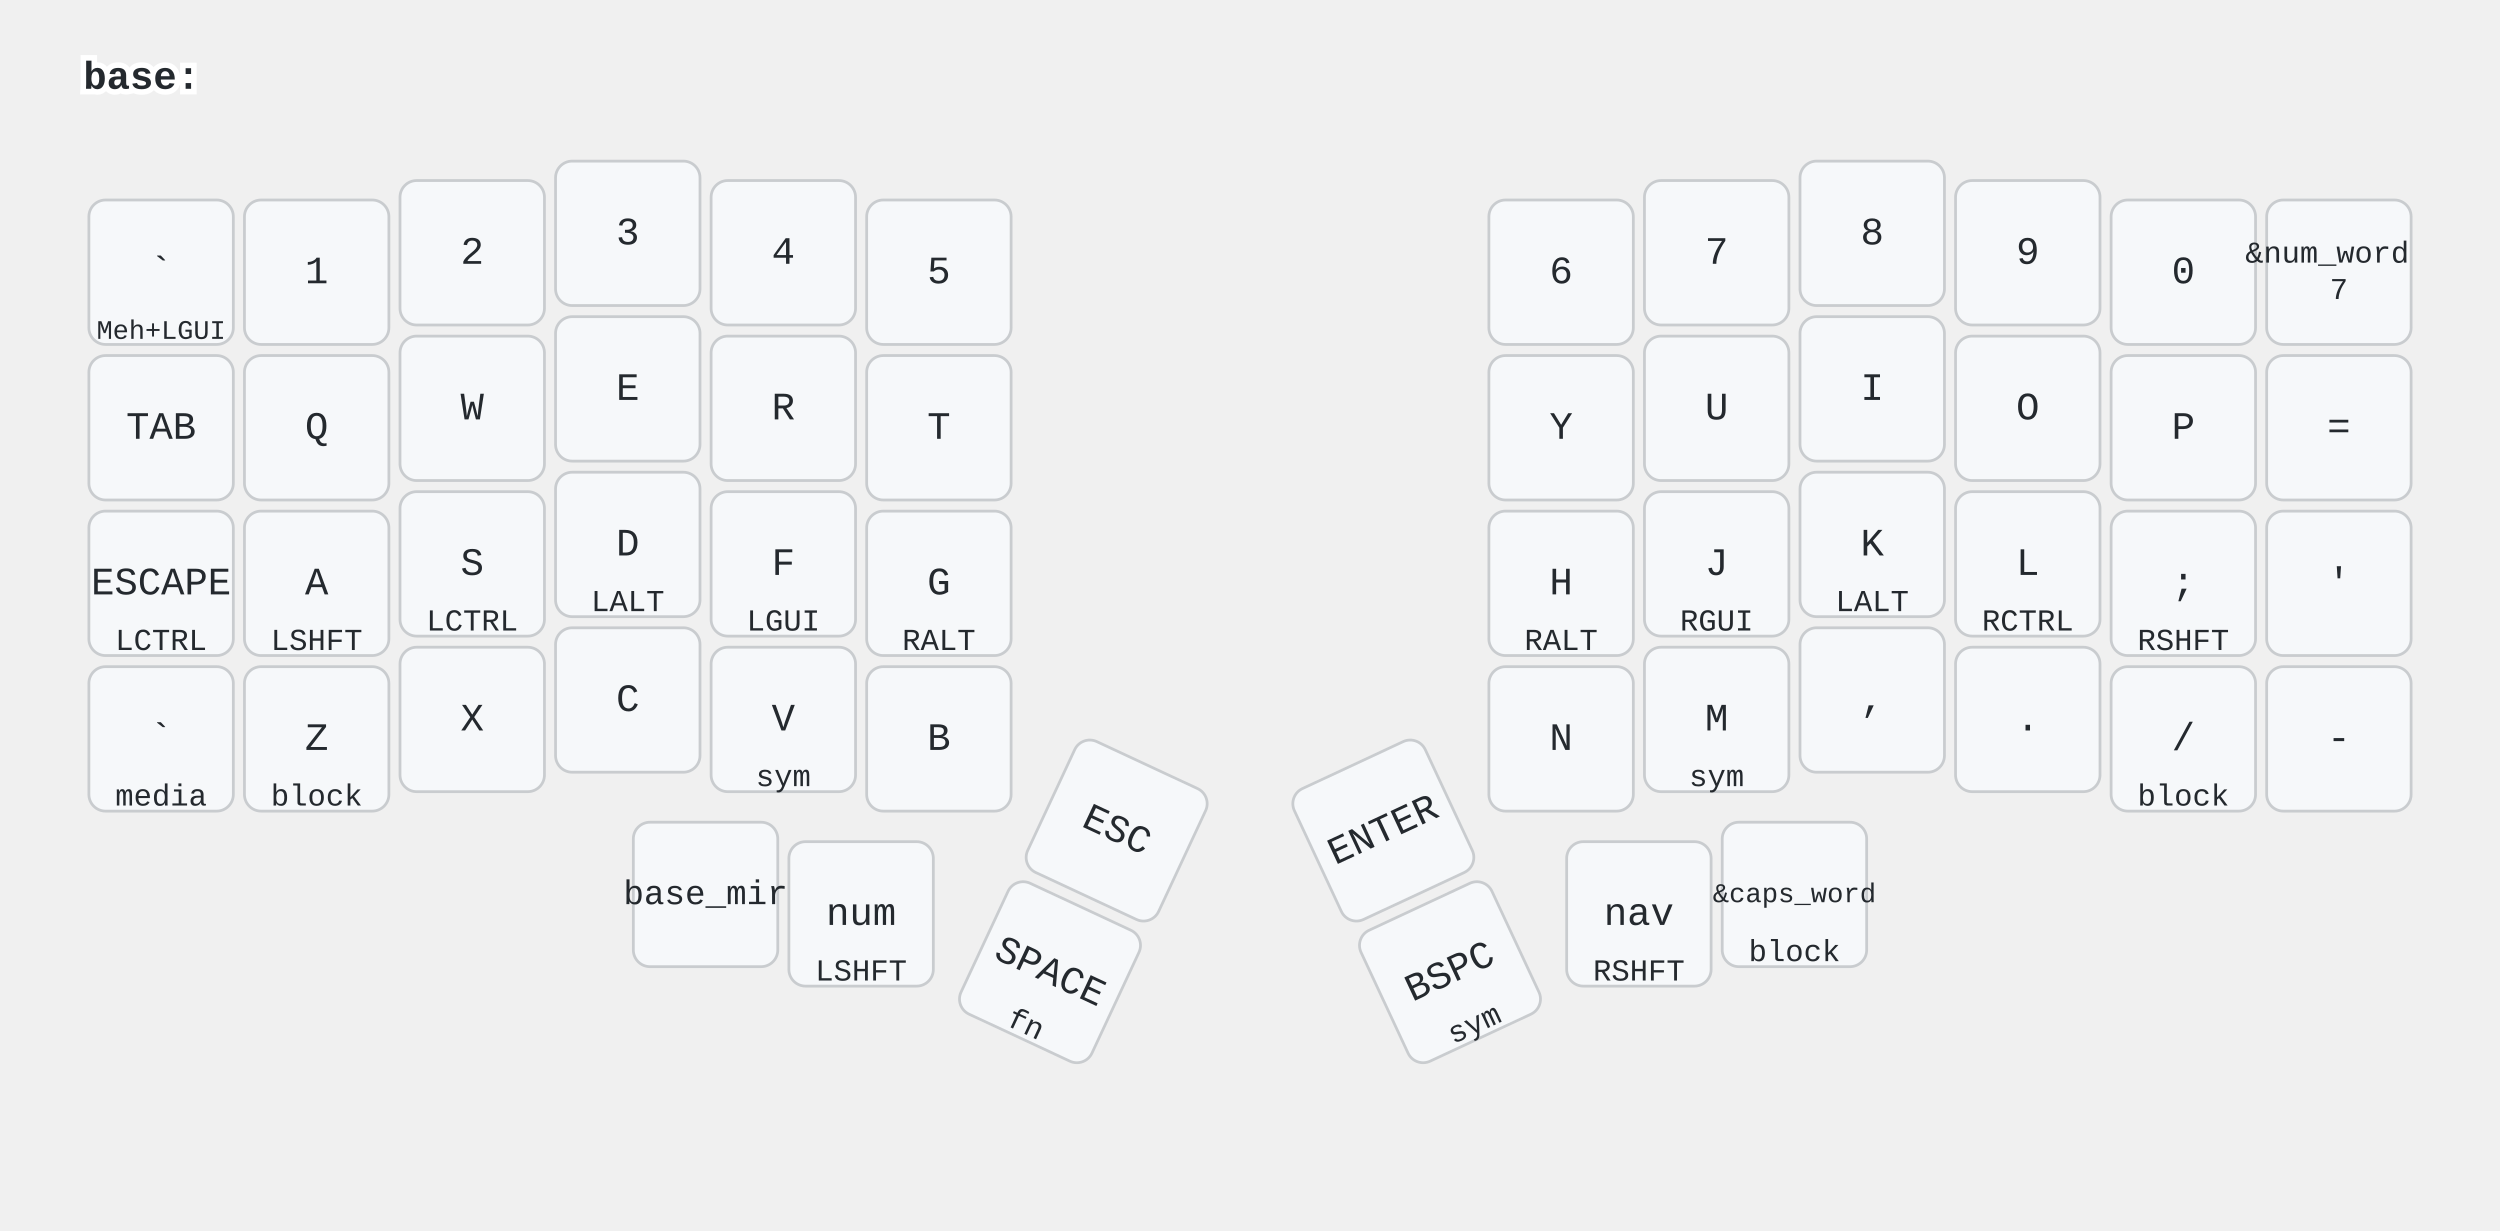
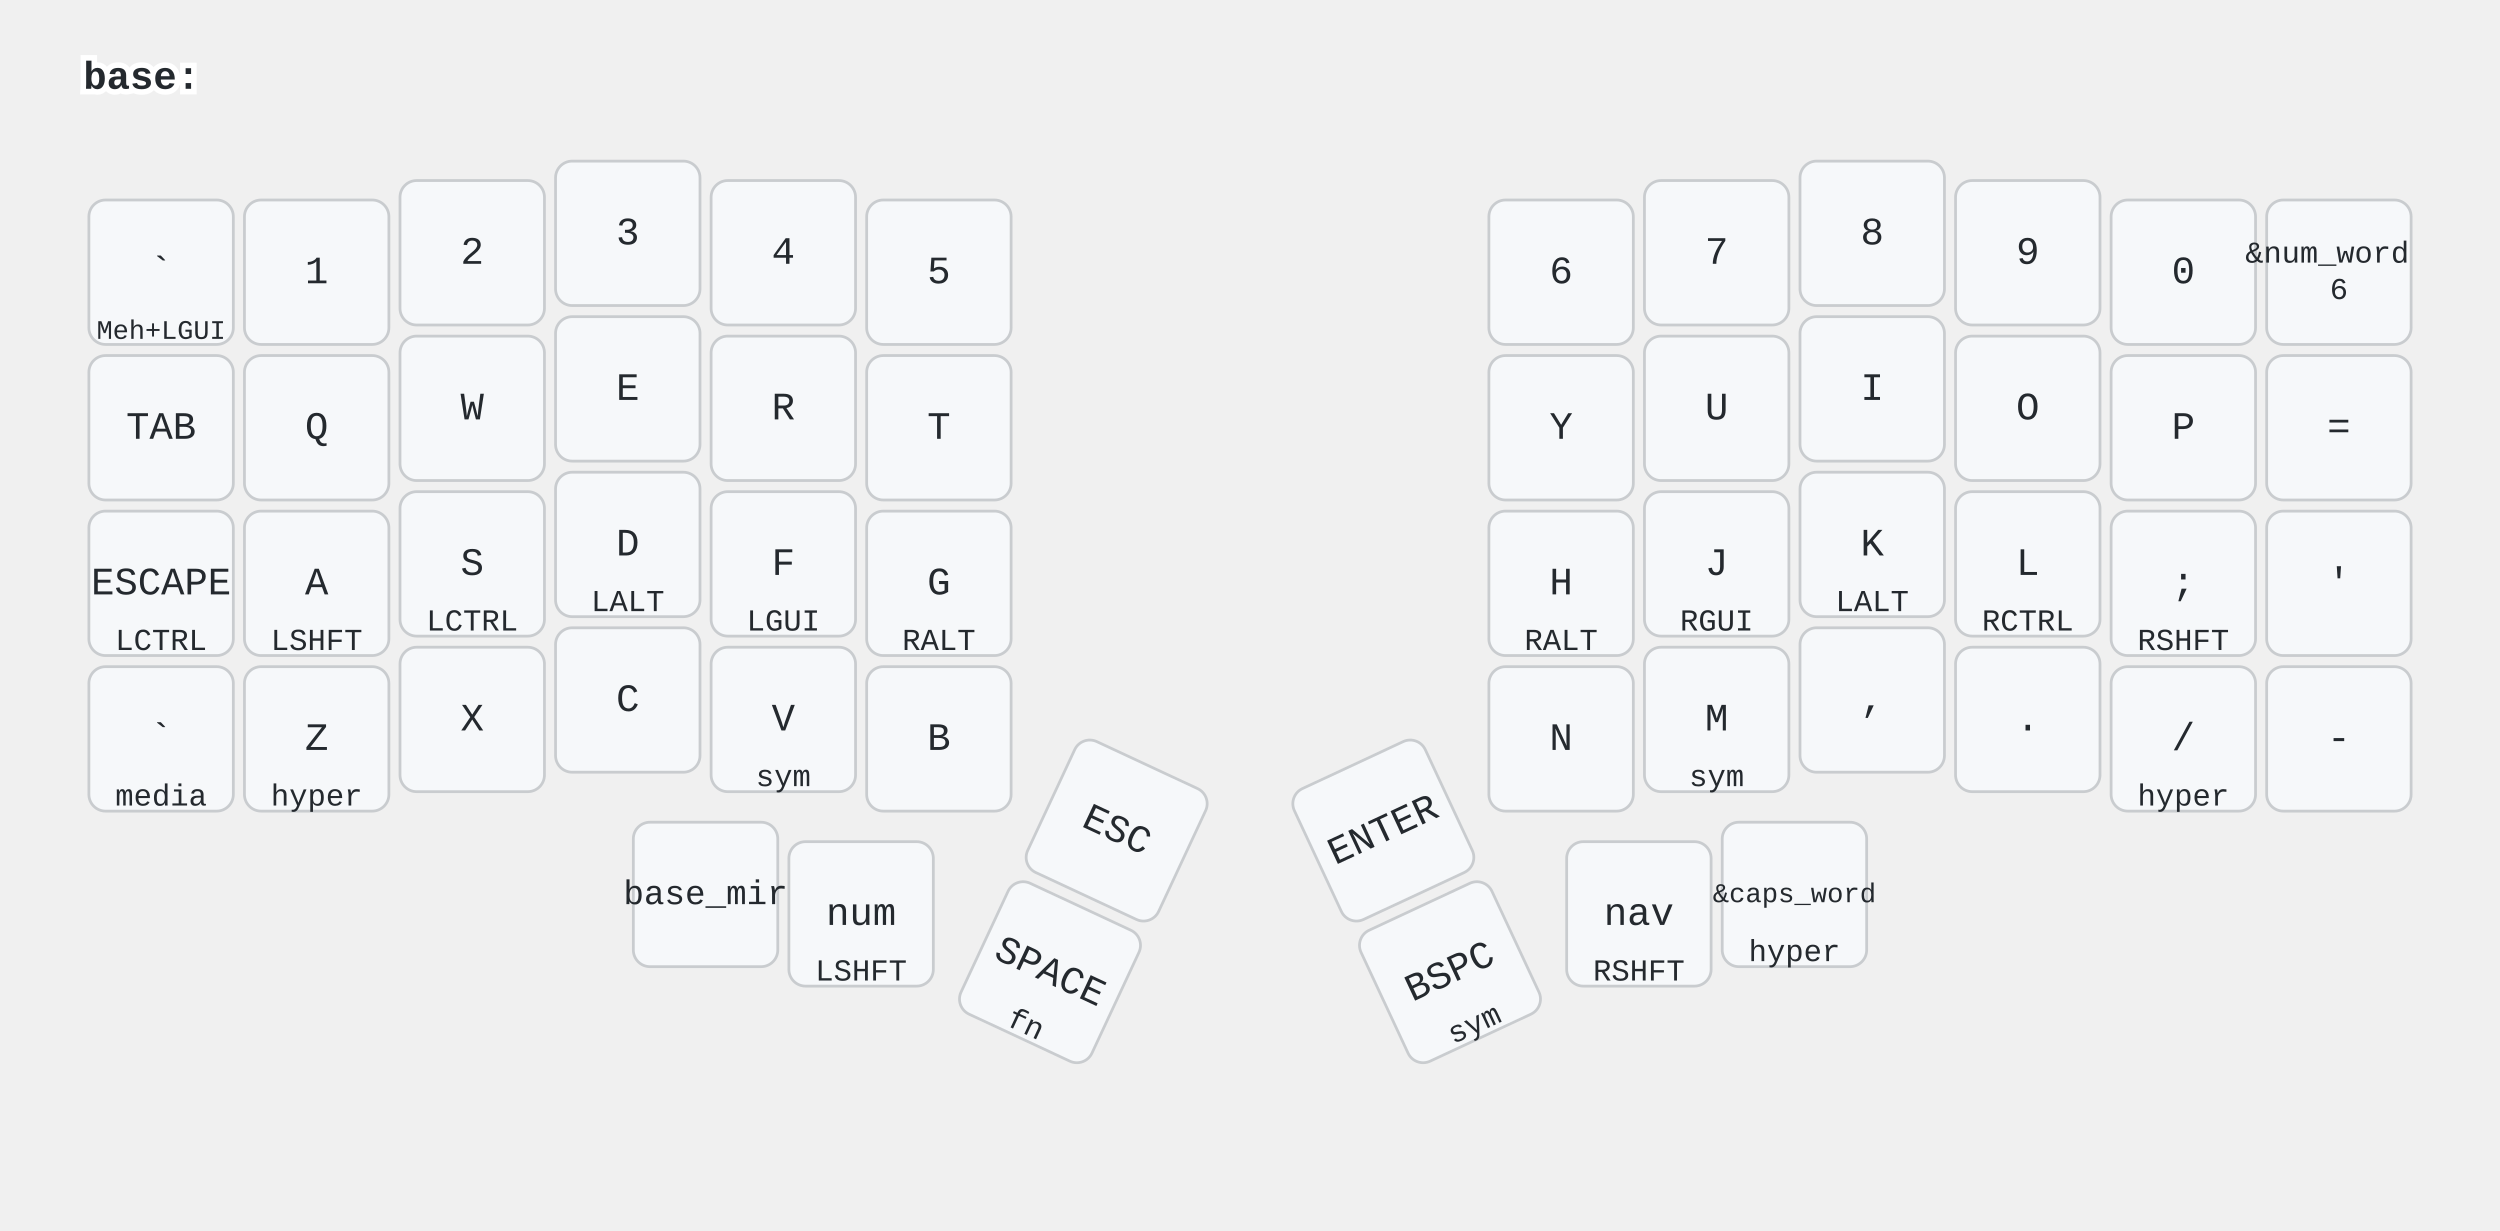
<svg xmlns="http://www.w3.org/2000/svg" width="900" height="443" viewBox="0 0 900 443" class="keymap">
  <style>/* inherit to force styles through use tags */
svg path {
    fill: inherit;
}

/* font and background color specifications */
svg.keymap {
    font-family: SFMono-Regular,Consolas,Liberation Mono,Menlo,monospace;
    font-size: 14px;
    font-kerning: normal;
    text-rendering: optimizeLegibility;
    fill: #24292e;
}

/* default key styling */
rect.key {
    fill: #f6f8fa;
}

rect.key, rect.combo {
    stroke: #c9cccf;
    stroke-width: 1;
}

/* default key side styling, only used is draw_key_sides is set */
rect.side {
    filter: brightness(90%);
}

/* color accent for combo boxes */
rect.combo, rect.combo-separate {
    fill: #cdf;
}

/* color accent for held keys */
rect.held, rect.combo.held {
    fill: #fdd;
}

/* color accent for ghost (optional) keys */
rect.ghost, rect.combo.ghost {
    stroke-dasharray: 4, 4;
    stroke-width: 2;
}

text {
    text-anchor: middle;
    dominant-baseline: middle;
}

/* styling for layer labels */
text.label {
    font-weight: bold;
    text-anchor: start;
    stroke: white;
    stroke-width: 4;
    paint-order: stroke;
}

/* styling for optional footer */
text.footer {
    text-anchor: end;
    dominant-baseline: auto;
    stroke: white;
    stroke-width: 4;
    paint-order: stroke;
}

/* styling for combo tap, and key non-tap label text */
text.combo, text.hold, text.shifted, text.left, text.right, text.tl, text.tr, text.bl, text.br {
    font-size: 11px;
}

text.hold, text.bl, text.br {
    text-anchor: middle;
    dominant-baseline: auto;
}

text.shifted, text.tl, text.tr {
    text-anchor: middle;
    dominant-baseline: hanging;
}

text.left, text.tl, text.bl {
    text-anchor: start;
}

text.right, text.tr, text.br {
    text-anchor: end;
}

text.layer-activator {
    text-decoration: underline;
}

/* styling for hold/shifted label text in combo box */
text.combo.hold, text.combo.shifted, text.combo.left, text.combo.right {
    font-size: 8px;
}

/* lighter symbol for transparent keys */
text.trans {
    fill: #7b7e81;
}

/* styling for combo dendrons */
path.combo {
    stroke-width: 1;
    stroke: gray;
    fill: none;
}

/* Start Tabler Icons Cleanup */
/* cannot use height/width with glyphs */
.icon-tabler &gt; path {
    fill: inherit;
    stroke: inherit;
    stroke-width: 2;
}
/* hide tabler's default box */
.icon-tabler &gt; path[stroke="none"][fill="none"] {
    visibility: hidden;
}
/* End Tabler Icons Cleanup */
</style>
  <g transform="translate(30, 0)" class="layer-base">
    <text x="0" y="28" class="label" id="base">base:</text>
    <g transform="translate(0, 56)">
      <g transform="translate(28, 42)" class="key keypos-0">
        <rect rx="6" ry="6" x="-26" y="-26" width="52" height="52" class="key" />
        <text x="0" y="0" class="key tap">`</text>
        <text x="0" y="24" class="key hold">
          <tspan style="font-size: 88%">Meh+LGUI</tspan>
        </text>
      </g>
      <g transform="translate(84, 42)" class="key keypos-1">
        <rect rx="6" ry="6" x="-26" y="-26" width="52" height="52" class="key" />
        <text x="0" y="0" class="key tap">1</text>
      </g>
      <g transform="translate(140, 35)" class="key keypos-2">
        <rect rx="6" ry="6" x="-26" y="-26" width="52" height="52" class="key" />
        <text x="0" y="0" class="key tap">2</text>
      </g>
      <g transform="translate(196, 28)" class="key keypos-3">
        <rect rx="6" ry="6" x="-26" y="-26" width="52" height="52" class="key" />
        <text x="0" y="0" class="key tap">3</text>
      </g>
      <g transform="translate(252, 35)" class="key keypos-4">
        <rect rx="6" ry="6" x="-26" y="-26" width="52" height="52" class="key" />
        <text x="0" y="0" class="key tap">4</text>
      </g>
      <g transform="translate(308, 42)" class="key keypos-5">
        <rect rx="6" ry="6" x="-26" y="-26" width="52" height="52" class="key" />
        <text x="0" y="0" class="key tap">5</text>
      </g>
      <g transform="translate(532, 42)" class="key keypos-6">
        <rect rx="6" ry="6" x="-26" y="-26" width="52" height="52" class="key" />
        <text x="0" y="0" class="key tap">6</text>
      </g>
      <g transform="translate(588, 35)" class="key keypos-7">
        <rect rx="6" ry="6" x="-26" y="-26" width="52" height="52" class="key" />
        <text x="0" y="0" class="key tap">7</text>
      </g>
      <g transform="translate(644, 28)" class="key keypos-8">
        <rect rx="6" ry="6" x="-26" y="-26" width="52" height="52" class="key" />
        <text x="0" y="0" class="key tap">8</text>
      </g>
      <g transform="translate(700, 35)" class="key keypos-9">
        <rect rx="6" ry="6" x="-26" y="-26" width="52" height="52" class="key" />
        <text x="0" y="0" class="key tap">9</text>
      </g>
      <g transform="translate(756, 42)" class="key keypos-10">
        <rect rx="6" ry="6" x="-26" y="-26" width="52" height="52" class="key" />
        <text x="0" y="0" class="key tap">0</text>
      </g>
      <g transform="translate(812, 42)" class="key keypos-11">
        <rect rx="6" ry="6" x="-26" y="-26" width="52" height="52" class="key" />
        <text x="0" y="0" class="key tap">
          <tspan x="0" dy="-0.6em" style="font-size: 78%">&amp;num_word</tspan>
-           <tspan x="0" dy="1.2em" style="font-size: 78%">7</tspan>
+           <tspan x="0" dy="1.2em" style="font-size: 78%">6</tspan>
        </text>
      </g>
      <g transform="translate(28, 98)" class="key keypos-12">
        <rect rx="6" ry="6" x="-26" y="-26" width="52" height="52" class="key" />
        <text x="0" y="0" class="key tap">TAB</text>
      </g>
      <g transform="translate(84, 98)" class="key keypos-13">
        <rect rx="6" ry="6" x="-26" y="-26" width="52" height="52" class="key" />
        <text x="0" y="0" class="key tap">Q</text>
      </g>
      <g transform="translate(140, 91)" class="key keypos-14">
        <rect rx="6" ry="6" x="-26" y="-26" width="52" height="52" class="key" />
        <text x="0" y="0" class="key tap">W</text>
      </g>
      <g transform="translate(196, 84)" class="key keypos-15">
        <rect rx="6" ry="6" x="-26" y="-26" width="52" height="52" class="key" />
        <text x="0" y="0" class="key tap">E</text>
      </g>
      <g transform="translate(252, 91)" class="key keypos-16">
        <rect rx="6" ry="6" x="-26" y="-26" width="52" height="52" class="key" />
        <text x="0" y="0" class="key tap">R</text>
      </g>
      <g transform="translate(308, 98)" class="key keypos-17">
        <rect rx="6" ry="6" x="-26" y="-26" width="52" height="52" class="key" />
        <text x="0" y="0" class="key tap">T</text>
      </g>
      <g transform="translate(532, 98)" class="key keypos-18">
        <rect rx="6" ry="6" x="-26" y="-26" width="52" height="52" class="key" />
        <text x="0" y="0" class="key tap">Y</text>
      </g>
      <g transform="translate(588, 91)" class="key keypos-19">
        <rect rx="6" ry="6" x="-26" y="-26" width="52" height="52" class="key" />
        <text x="0" y="0" class="key tap">U</text>
      </g>
      <g transform="translate(644, 84)" class="key keypos-20">
        <rect rx="6" ry="6" x="-26" y="-26" width="52" height="52" class="key" />
        <text x="0" y="0" class="key tap">I</text>
      </g>
      <g transform="translate(700, 91)" class="key keypos-21">
        <rect rx="6" ry="6" x="-26" y="-26" width="52" height="52" class="key" />
        <text x="0" y="0" class="key tap">O</text>
      </g>
      <g transform="translate(756, 98)" class="key keypos-22">
        <rect rx="6" ry="6" x="-26" y="-26" width="52" height="52" class="key" />
        <text x="0" y="0" class="key tap">P</text>
      </g>
      <g transform="translate(812, 98)" class="key keypos-23">
        <rect rx="6" ry="6" x="-26" y="-26" width="52" height="52" class="key" />
        <text x="0" y="0" class="key tap">=</text>
      </g>
      <g transform="translate(28, 154)" class="key keypos-24">
        <rect rx="6" ry="6" x="-26" y="-26" width="52" height="52" class="key" />
        <text x="0" y="0" class="key tap">ESCAPE</text>
        <text x="0" y="24" class="key hold">LCTRL</text>
      </g>
      <g transform="translate(84, 154)" class="key keypos-25">
        <rect rx="6" ry="6" x="-26" y="-26" width="52" height="52" class="key" />
        <text x="0" y="0" class="key tap">A</text>
        <text x="0" y="24" class="key hold">LSHFT</text>
      </g>
      <g transform="translate(140, 147)" class="key keypos-26">
        <rect rx="6" ry="6" x="-26" y="-26" width="52" height="52" class="key" />
        <text x="0" y="0" class="key tap">S</text>
        <text x="0" y="24" class="key hold">LCTRL</text>
      </g>
      <g transform="translate(196, 140)" class="key keypos-27">
        <rect rx="6" ry="6" x="-26" y="-26" width="52" height="52" class="key" />
        <text x="0" y="0" class="key tap">D</text>
        <text x="0" y="24" class="key hold">LALT</text>
      </g>
      <g transform="translate(252, 147)" class="key keypos-28">
        <rect rx="6" ry="6" x="-26" y="-26" width="52" height="52" class="key" />
        <text x="0" y="0" class="key tap">F</text>
        <text x="0" y="24" class="key hold">LGUI</text>
      </g>
      <g transform="translate(308, 154)" class="key keypos-29">
        <rect rx="6" ry="6" x="-26" y="-26" width="52" height="52" class="key" />
        <text x="0" y="0" class="key tap">G</text>
        <text x="0" y="24" class="key hold">RALT</text>
      </g>
      <g transform="translate(532, 154)" class="key keypos-30">
        <rect rx="6" ry="6" x="-26" y="-26" width="52" height="52" class="key" />
        <text x="0" y="0" class="key tap">H</text>
        <text x="0" y="24" class="key hold">RALT</text>
      </g>
      <g transform="translate(588, 147)" class="key keypos-31">
        <rect rx="6" ry="6" x="-26" y="-26" width="52" height="52" class="key" />
        <text x="0" y="0" class="key tap">J</text>
        <text x="0" y="24" class="key hold">RGUI</text>
      </g>
      <g transform="translate(644, 140)" class="key keypos-32">
        <rect rx="6" ry="6" x="-26" y="-26" width="52" height="52" class="key" />
        <text x="0" y="0" class="key tap">K</text>
        <text x="0" y="24" class="key hold">LALT</text>
      </g>
      <g transform="translate(700, 147)" class="key keypos-33">
        <rect rx="6" ry="6" x="-26" y="-26" width="52" height="52" class="key" />
        <text x="0" y="0" class="key tap">L</text>
        <text x="0" y="24" class="key hold">RCTRL</text>
      </g>
      <g transform="translate(756, 154)" class="key keypos-34">
        <rect rx="6" ry="6" x="-26" y="-26" width="52" height="52" class="key" />
        <text x="0" y="0" class="key tap">;</text>
        <text x="0" y="24" class="key hold">RSHFT</text>
      </g>
      <g transform="translate(812, 154)" class="key keypos-35">
        <rect rx="6" ry="6" x="-26" y="-26" width="52" height="52" class="key" />
        <text x="0" y="0" class="key tap">'</text>
      </g>
      <g transform="translate(28, 210)" class="key keypos-36">
        <rect rx="6" ry="6" x="-26" y="-26" width="52" height="52" class="key" />
        <text x="0" y="0" class="key tap">`</text>
        <text x="0" y="24" class="key hold">media</text>
      </g>
      <g transform="translate(84, 210)" class="key keypos-37">
        <rect rx="6" ry="6" x="-26" y="-26" width="52" height="52" class="key" />
        <text x="0" y="0" class="key tap">Z</text>
-         <text x="0" y="24" class="key hold">block</text>
+         <text x="0" y="24" class="key hold">hyper</text>
      </g>
      <g transform="translate(140, 203)" class="key keypos-38">
        <rect rx="6" ry="6" x="-26" y="-26" width="52" height="52" class="key" />
        <text x="0" y="0" class="key tap">X</text>
      </g>
      <g transform="translate(196, 196)" class="key keypos-39">
        <rect rx="6" ry="6" x="-26" y="-26" width="52" height="52" class="key" />
        <text x="0" y="0" class="key tap">C</text>
      </g>
      <g transform="translate(252, 203)" class="key keypos-40">
        <rect rx="6" ry="6" x="-26" y="-26" width="52" height="52" class="key" />
        <text x="0" y="0" class="key tap">V</text>
        <text x="0" y="24" class="key hold">sym</text>
      </g>
      <g transform="translate(308, 210)" class="key keypos-41">
        <rect rx="6" ry="6" x="-26" y="-26" width="52" height="52" class="key" />
        <text x="0" y="0" class="key tap">B</text>
      </g>
      <g transform="translate(372, 243) rotate(25.0)" class="key keypos-42">
        <rect rx="6" ry="6" x="-26" y="-26" width="52" height="52" class="key" />
        <text x="0" y="0" class="key tap">ESC</text>
      </g>
      <g transform="translate(468, 243) rotate(-25.0)" class="key keypos-43">
        <rect rx="6" ry="6" x="-26" y="-26" width="52" height="52" class="key" />
        <text x="0" y="0" class="key tap">ENTER</text>
      </g>
      <g transform="translate(532, 210)" class="key keypos-44">
        <rect rx="6" ry="6" x="-26" y="-26" width="52" height="52" class="key" />
        <text x="0" y="0" class="key tap">N</text>
      </g>
      <g transform="translate(588, 203)" class="key keypos-45">
        <rect rx="6" ry="6" x="-26" y="-26" width="52" height="52" class="key" />
        <text x="0" y="0" class="key tap">M</text>
        <text x="0" y="24" class="key hold">sym</text>
      </g>
      <g transform="translate(644, 196)" class="key keypos-46">
        <rect rx="6" ry="6" x="-26" y="-26" width="52" height="52" class="key" />
        <text x="0" y="0" class="key tap">,</text>
      </g>
      <g transform="translate(700, 203)" class="key keypos-47">
        <rect rx="6" ry="6" x="-26" y="-26" width="52" height="52" class="key" />
        <text x="0" y="0" class="key tap">.</text>
      </g>
      <g transform="translate(756, 210)" class="key keypos-48">
        <rect rx="6" ry="6" x="-26" y="-26" width="52" height="52" class="key" />
        <text x="0" y="0" class="key tap">/</text>
-         <text x="0" y="24" class="key hold">block</text>
+         <text x="0" y="24" class="key hold">hyper</text>
      </g>
      <g transform="translate(812, 210)" class="key keypos-49">
        <rect rx="6" ry="6" x="-26" y="-26" width="52" height="52" class="key" />
        <text x="0" y="0" class="key tap">-</text>
      </g>
      <g transform="translate(224, 266)" class="key keypos-50">
        <rect rx="6" ry="6" x="-26" y="-26" width="52" height="52" class="key" />
        <text x="0" y="0" class="key tap">
          <tspan style="font-size: 88%">base_mir</tspan>
        </text>
      </g>
      <g transform="translate(280, 273)" class="key keypos-51">
        <rect rx="6" ry="6" x="-26" y="-26" width="52" height="52" class="key" />
        <text x="0" y="0" class="key tap">num</text>
        <text x="0" y="24" class="key hold">LSHFT</text>
      </g>
      <g transform="translate(348, 294) rotate(25.0)" class="key keypos-52">
        <rect rx="6" ry="6" x="-26" y="-26" width="52" height="52" class="key" />
        <text x="0" y="0" class="key tap">SPACE</text>
        <text x="0" y="24" class="key hold">fn</text>
      </g>
      <g transform="translate(492, 294) rotate(-25.0)" class="key keypos-53">
        <rect rx="6" ry="6" x="-26" y="-26" width="52" height="52" class="key" />
        <text x="0" y="0" class="key tap">BSPC</text>
        <text x="0" y="24" class="key hold">sym</text>
      </g>
      <g transform="translate(560, 273)" class="key keypos-54">
        <rect rx="6" ry="6" x="-26" y="-26" width="52" height="52" class="key" />
        <text x="0" y="0" class="key tap">nav</text>
        <text x="0" y="24" class="key hold">RSHFT</text>
      </g>
      <g transform="translate(616, 266)" class="key keypos-55">
        <rect rx="6" ry="6" x="-26" y="-26" width="52" height="52" class="key" />
        <text x="0" y="0" class="key tap">
          <tspan style="font-size: 70%">&amp;caps_word</tspan>
        </text>
-         <text x="0" y="24" class="key hold">block</text>
+         <text x="0" y="24" class="key hold">hyper</text>
      </g>
    </g>
  </g>
</svg>
